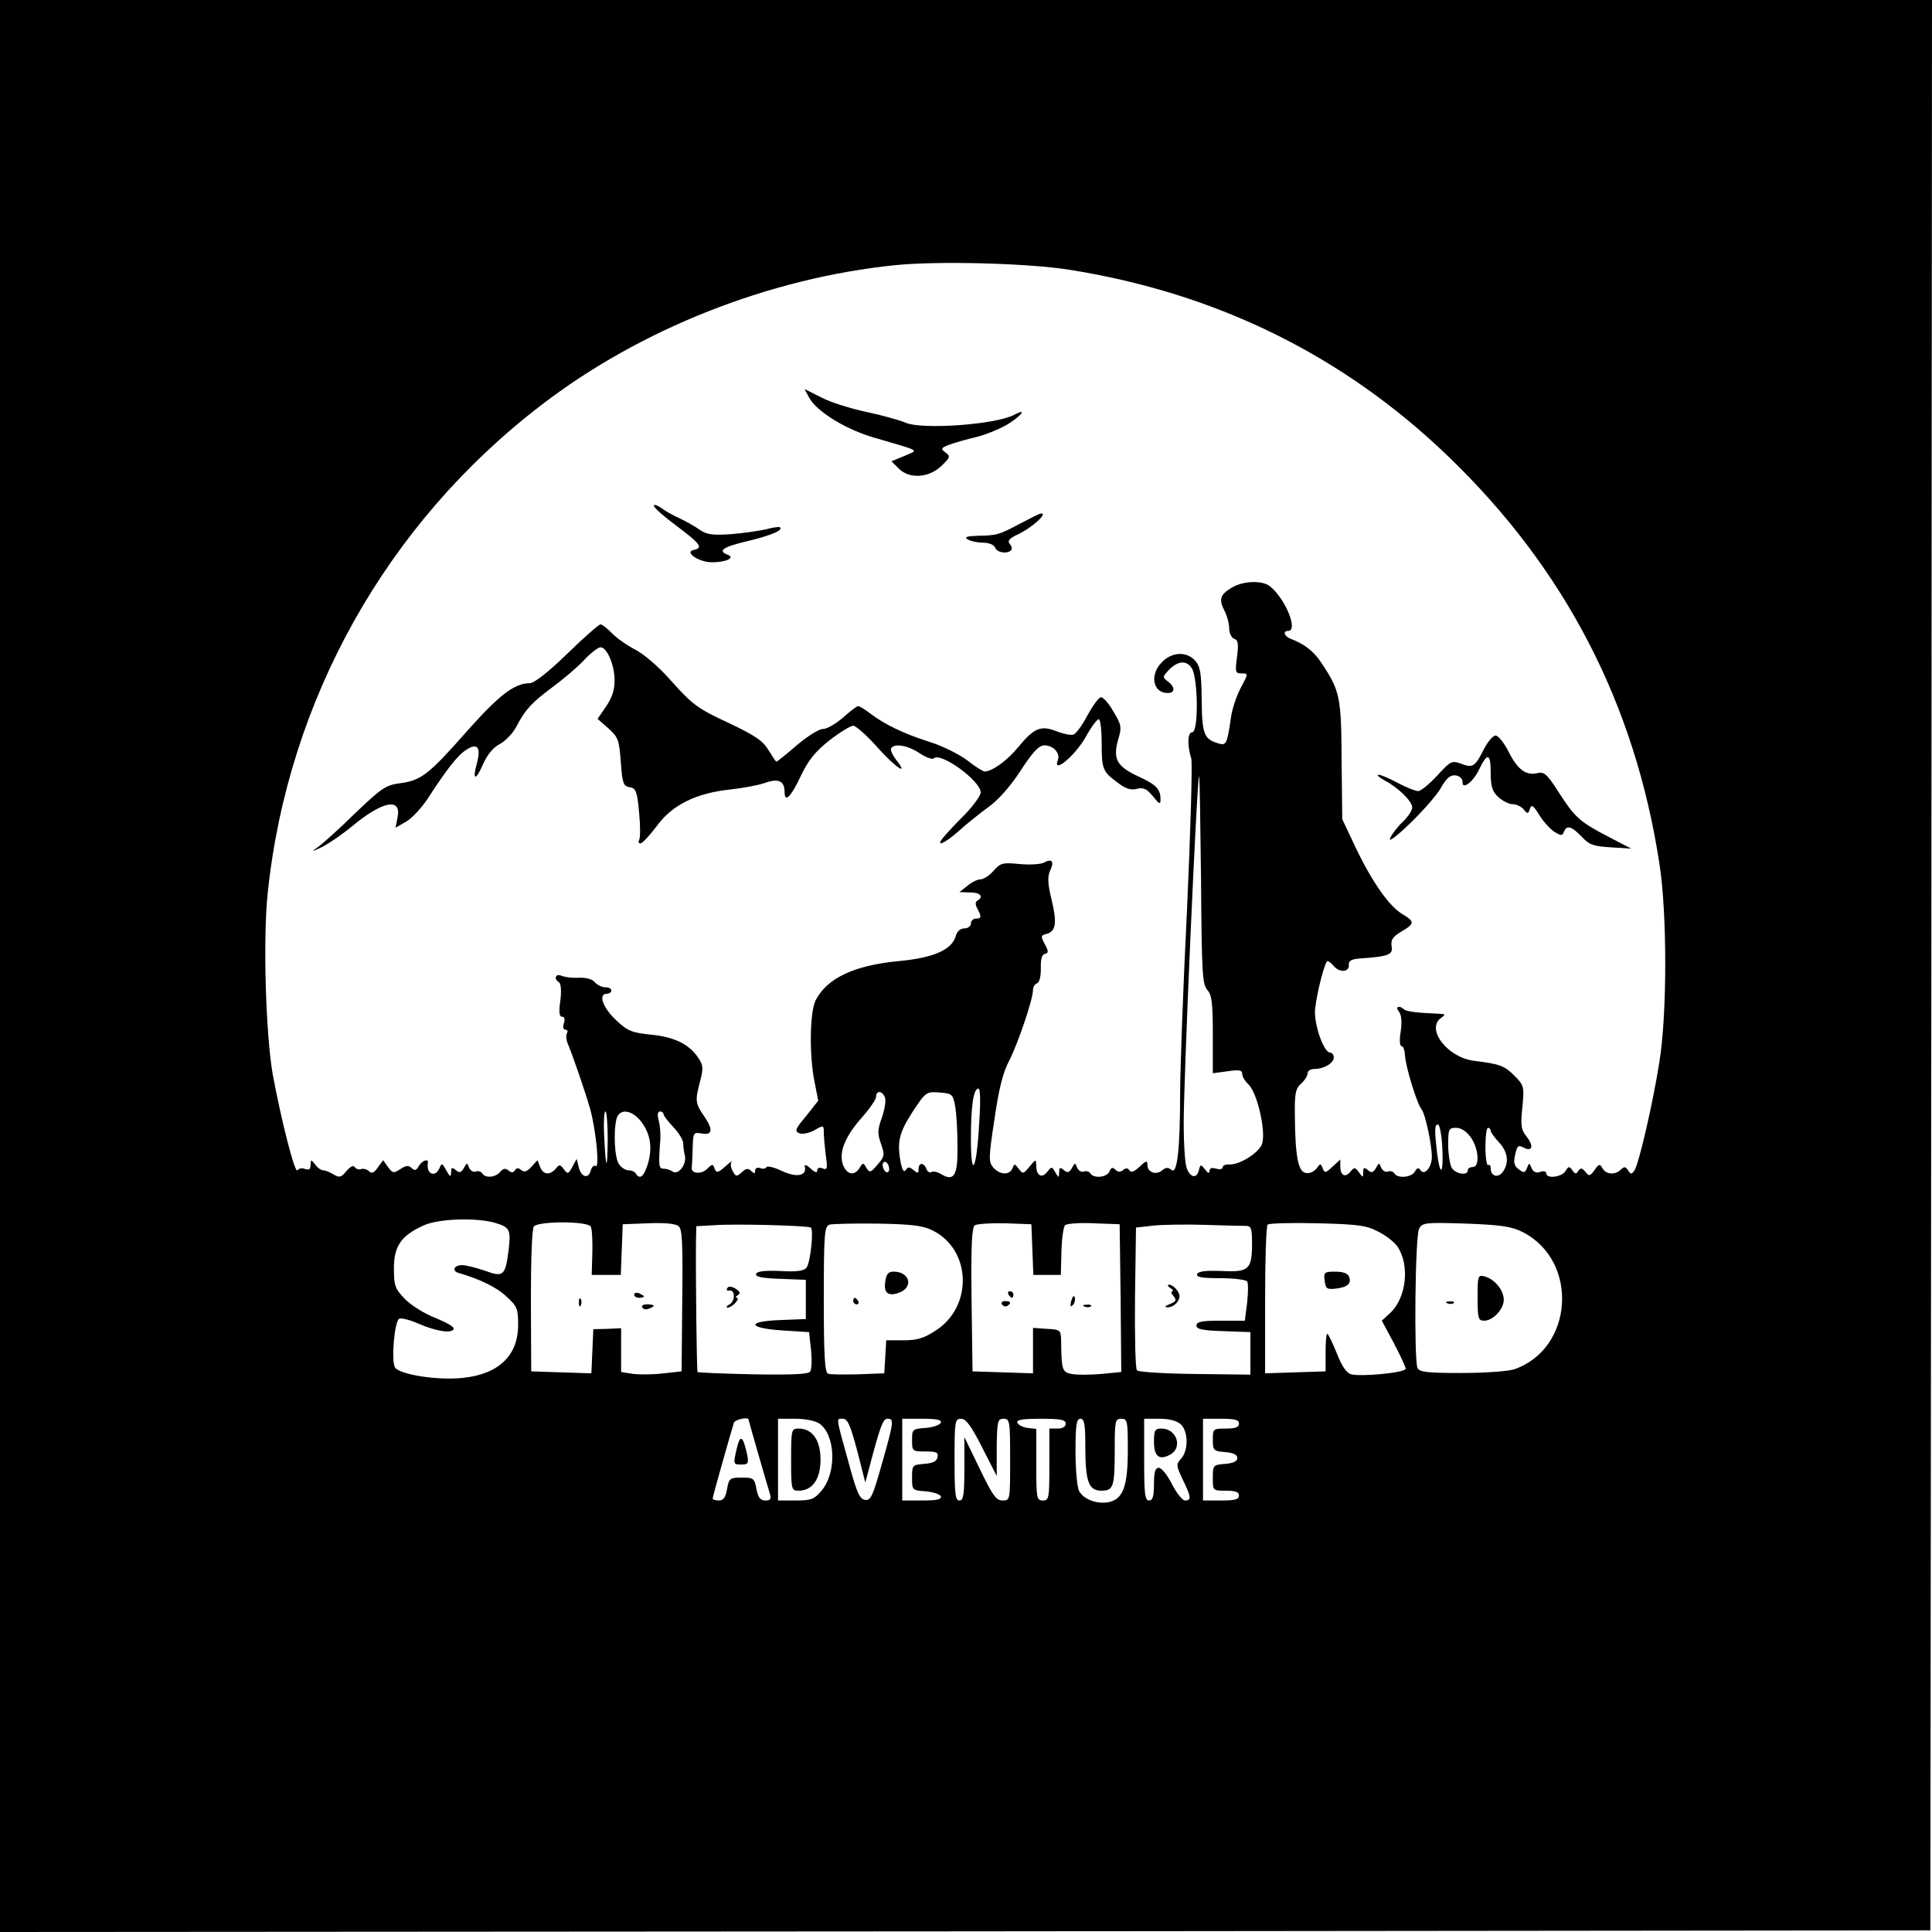
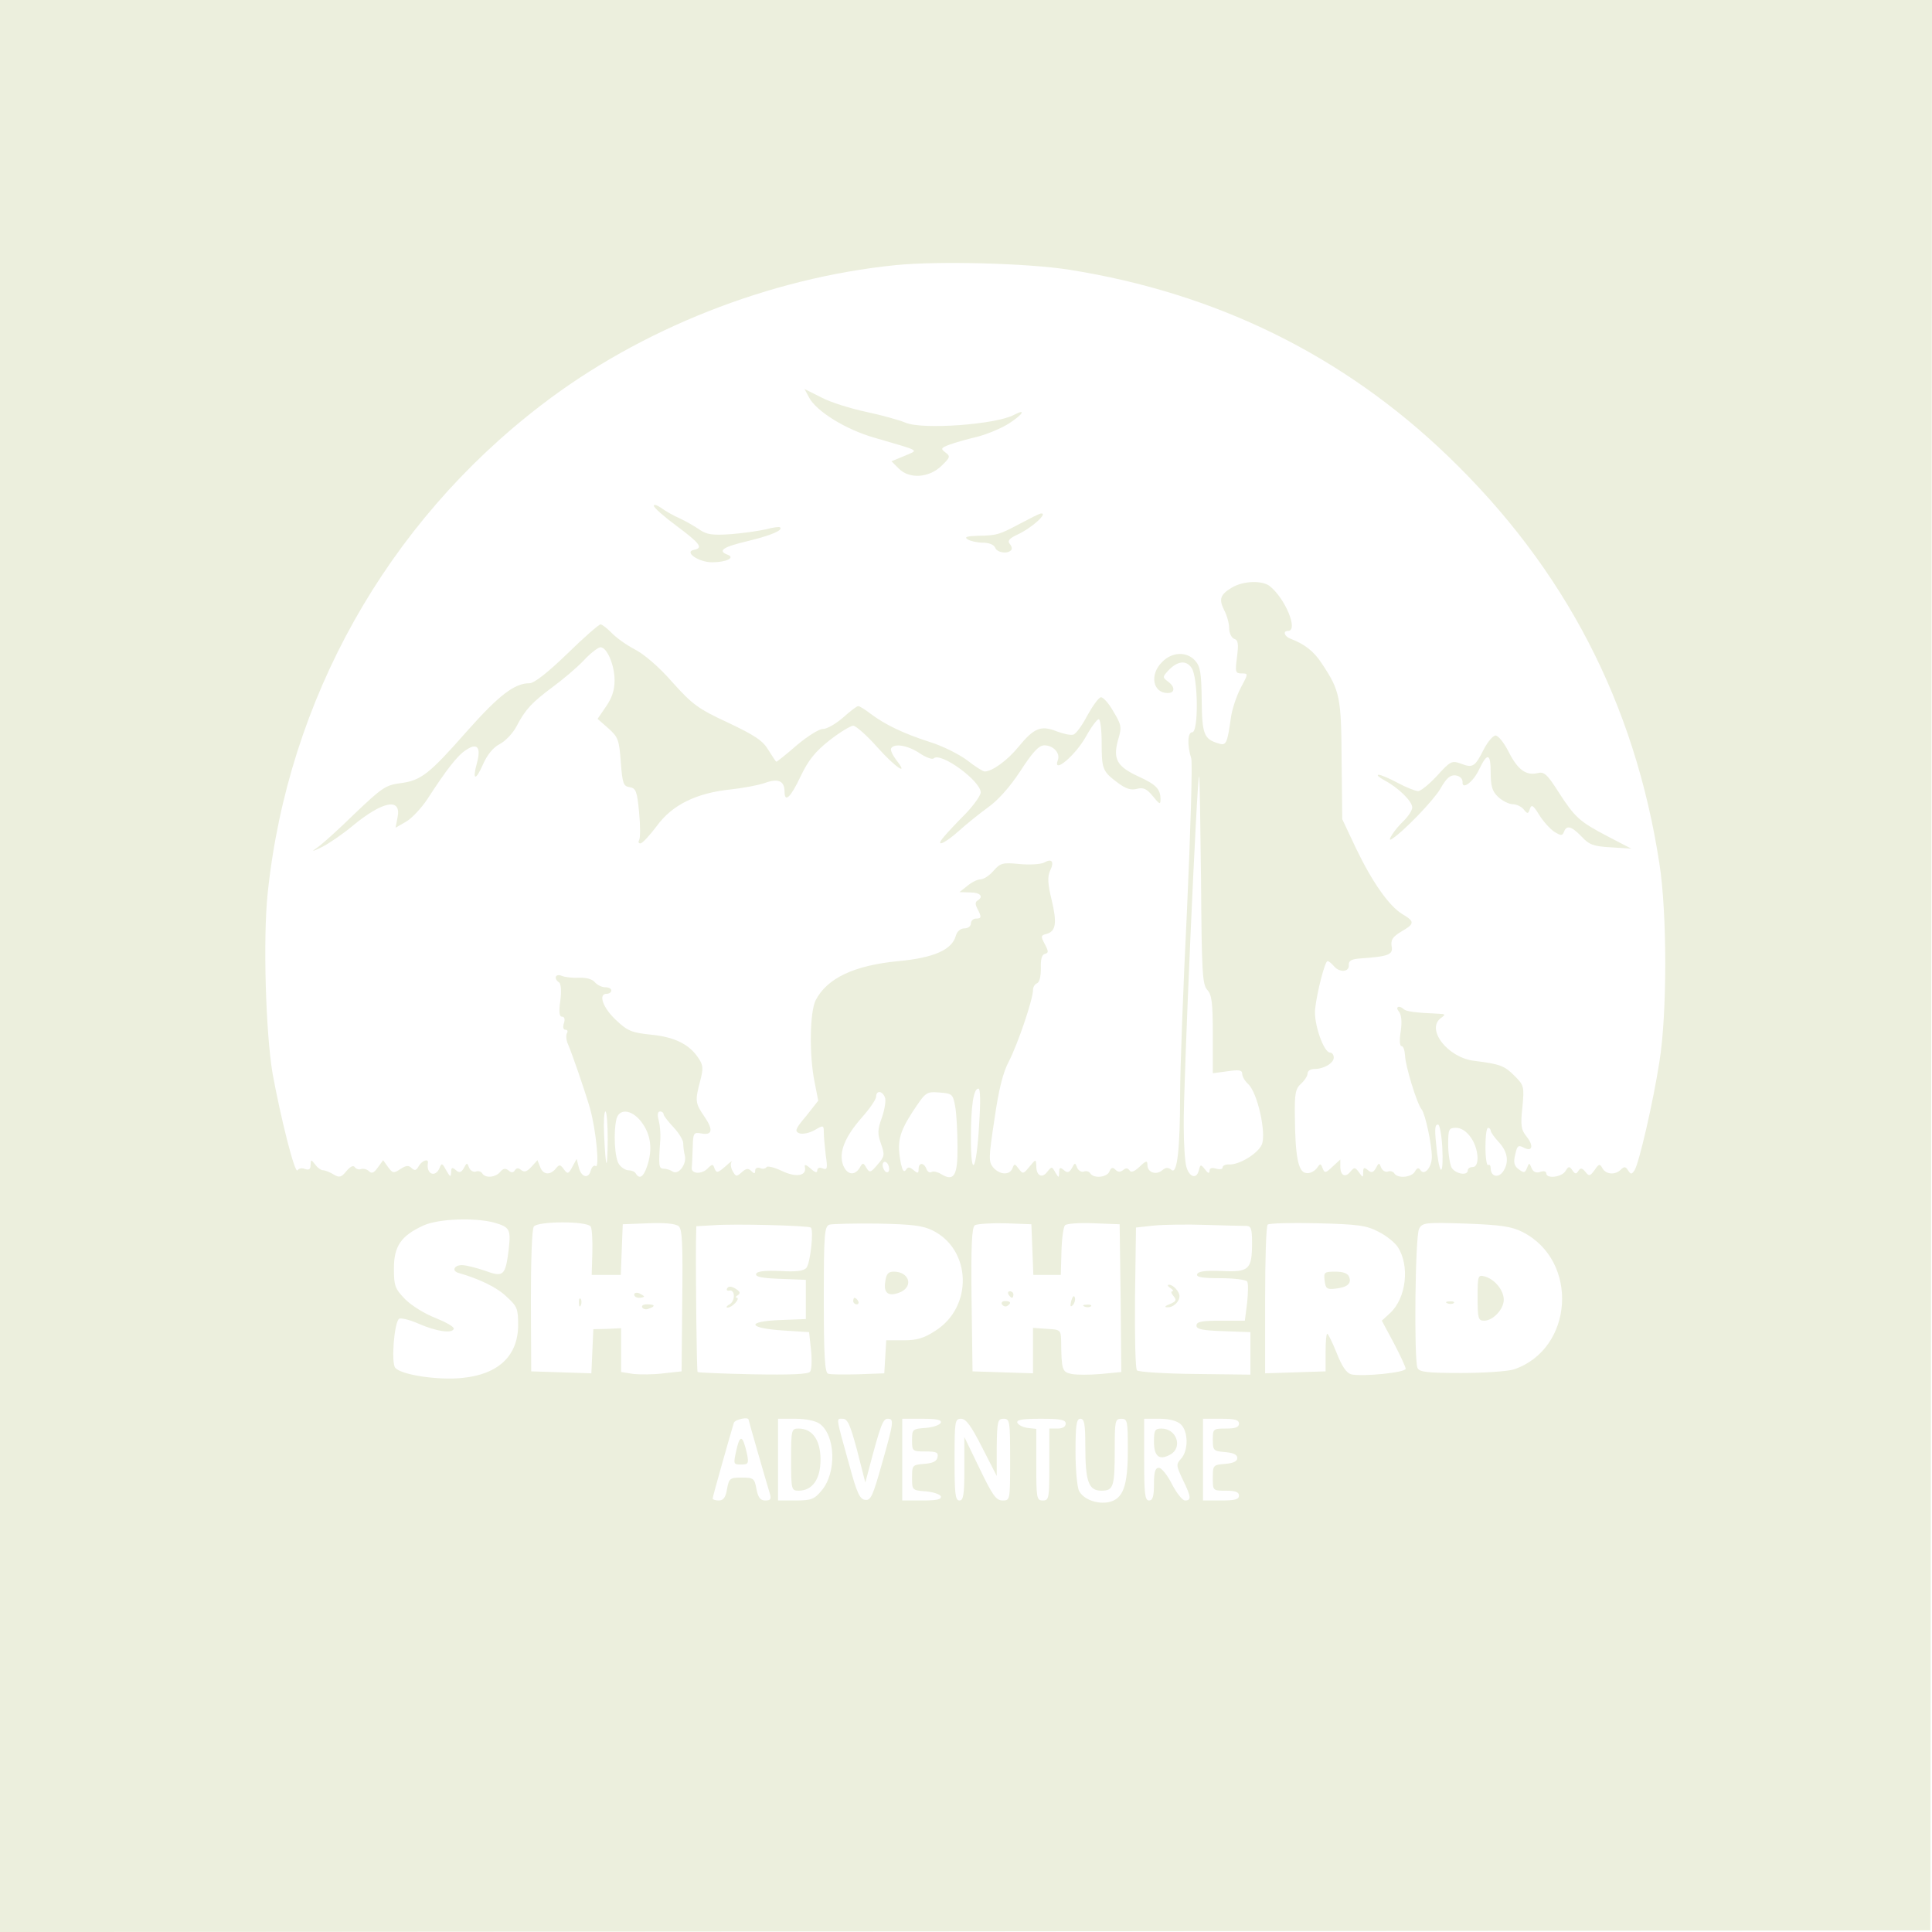
<svg xmlns="http://www.w3.org/2000/svg" version="1.0" width="591pt" height="591pt" viewBox="0 0 591 591" preserveAspectRatio="xMidYMid meet">
-   <g transform="translate(0,591) scale(0.1,-0.1)" fill="#000000" stroke="none">
+   <g transform="translate(0,591) scale(0.1,-0.1)" fill="#ecefdd" stroke="none">
    <path d="M0 2955 l0 -2955 2953 2 2952 3 3 2953 2 2952 -2955 0 -2955 0 0 -2955z m3270 2130 c450 -71 839 -262 1159 -570 358 -344 572 -757 647 -1246 24 -151 24 -462 0 -608 -19 -122 -62 -309 -76 -331 -9 -13 -11 -13 -20 0 -7 12 -12 12 -22 2 -17 -17 -45 -15 -56 4 -8 15 -11 14 -24 -5 -14 -19 -17 -20 -28 -6 -11 13 -15 13 -22 3 -6 -10 -10 -10 -18 2 -9 13 -12 13 -21 -2 -11 -19 -59 -25 -59 -7 0 6 -8 8 -19 4 -12 -4 -21 0 -26 12 -7 17 -7 17 -14 0 -6 -15 -9 -16 -25 -4 -14 10 -17 21 -11 45 6 27 9 30 25 22 27 -15 33 4 10 33 -17 21 -19 34 -13 90 6 63 5 67 -24 96 -31 31 -44 36 -124 46 -81 10 -148 97 -101 131 15 11 14 12 -8 13 -71 3 -99 7 -106 14 -14 13 -27 7 -15 -7 8 -10 10 -30 6 -60 -5 -28 -3 -46 2 -46 6 0 10 -13 11 -29 1 -31 36 -147 51 -165 11 -14 31 -107 31 -145 0 -33 -24 -59 -35 -40 -6 8 -10 7 -17 -5 -10 -18 -53 -22 -63 -5 -4 6 -13 8 -20 5 -7 -2 -16 3 -20 12 -6 16 -7 16 -16 -1 -8 -14 -14 -16 -25 -6 -11 9 -14 8 -14 -7 0 -17 -1 -17 -13 0 -12 16 -14 16 -26 2 -16 -20 -31 -12 -31 16 l0 21 -24 -22 c-21 -20 -24 -20 -30 -5 -6 16 -7 16 -19 -1 -8 -9 -22 -16 -33 -13 -23 4 -32 52 -33 174 -1 69 2 84 19 99 11 10 20 24 20 32 0 7 9 13 21 13 29 0 59 18 59 35 0 8 -5 15 -11 15 -20 0 -51 90 -46 134 6 53 30 146 38 146 4 0 12 -7 19 -15 17 -21 48 -19 46 3 -1 13 8 18 34 20 88 6 102 12 97 37 -3 20 3 29 29 45 42 24 42 31 5 53 -41 24 -93 98 -143 202 l-42 89 -2 180 c-1 194 -5 213 -61 297 -24 37 -53 59 -95 75 -19 7 -25 24 -8 24 33 0 -9 101 -57 138 -24 17 -80 15 -114 -5 -37 -22 -41 -36 -24 -70 8 -15 15 -40 15 -54 0 -15 7 -30 15 -33 13 -4 14 -16 9 -56 -6 -46 -5 -50 14 -50 21 0 21 0 -3 -45 -13 -25 -27 -67 -30 -93 -11 -77 -14 -84 -38 -76 -44 13 -50 28 -51 132 -1 83 -4 103 -20 121 -26 29 -71 27 -101 -4 -39 -38 -29 -95 17 -95 23 0 23 19 1 35 -17 13 -17 14 0 33 28 30 55 34 72 9 20 -28 22 -197 2 -197 -14 0 -16 -39 -3 -80 4 -14 -2 -223 -13 -464 -12 -241 -21 -493 -21 -561 0 -170 -9 -248 -26 -234 -11 9 -18 8 -29 -1 -19 -16 -45 -6 -45 16 0 15 -4 14 -24 -5 -16 -15 -26 -19 -31 -11 -5 7 -11 8 -19 1 -9 -7 -16 -7 -24 1 -8 8 -13 7 -18 -5 -7 -19 -49 -23 -59 -6 -4 6 -13 8 -20 5 -7 -2 -16 3 -20 12 -6 16 -7 16 -16 -1 -8 -14 -14 -16 -25 -6 -11 9 -14 8 -14 -7 -1 -18 -1 -18 -12 0 -10 18 -11 18 -24 2 -16 -22 -34 -13 -34 17 -1 22 -1 22 -21 -2 -19 -23 -20 -23 -33 -6 -12 16 -13 16 -19 1 -9 -22 -39 -20 -59 3 -14 17 -14 29 4 147 13 91 26 144 45 179 27 53 73 188 73 217 0 9 6 18 12 20 8 3 12 21 12 46 -1 27 3 42 12 44 12 3 12 7 0 30 -13 24 -12 27 5 31 29 8 33 33 16 104 -12 49 -13 71 -5 89 14 29 6 39 -19 25 -11 -5 -44 -7 -75 -4 -51 5 -58 3 -79 -21 -12 -14 -30 -26 -40 -26 -9 0 -27 -9 -40 -20 l-24 -19 33 -1 c31 0 42 -13 22 -25 -7 -4 -7 -12 0 -25 13 -25 13 -30 -5 -30 -8 0 -15 -7 -15 -15 0 -8 -9 -15 -20 -15 -12 0 -22 -9 -26 -22 -11 -43 -67 -68 -175 -78 -136 -13 -219 -52 -254 -120 -18 -36 -20 -169 -3 -251 l11 -56 -37 -47 c-34 -40 -36 -47 -20 -53 10 -3 30 1 46 10 27 16 28 15 28 -7 0 -13 3 -44 6 -70 6 -40 5 -46 -10 -40 -9 4 -16 1 -16 -6 0 -9 -7 -7 -21 6 -12 11 -19 13 -17 5 7 -28 -26 -34 -70 -13 -23 11 -44 16 -47 12 -3 -5 -12 -7 -20 -3 -9 3 -15 -1 -15 -8 0 -10 -3 -10 -12 -1 -9 9 -16 8 -29 -4 -16 -14 -18 -14 -28 4 -6 11 -7 23 -3 28 4 5 -5 -1 -19 -14 -23 -20 -27 -21 -33 -7 -5 15 -7 15 -22 0 -18 -18 -50 -16 -48 3 1 6 2 34 3 61 1 45 3 48 25 44 35 -7 39 10 11 51 -29 42 -29 49 -13 110 10 38 9 48 -6 70 -27 41 -72 64 -145 71 -58 6 -71 11 -106 44 -41 38 -56 81 -29 81 8 0 14 5 14 10 0 6 -8 10 -19 10 -10 0 -24 7 -31 15 -8 10 -27 15 -49 14 -20 -1 -44 2 -53 6 -19 8 -25 -9 -8 -20 6 -4 8 -26 4 -56 -5 -35 -3 -49 5 -49 8 0 10 -8 6 -20 -4 -12 -2 -20 5 -20 6 0 8 -5 4 -11 -3 -6 -2 -21 3 -32 13 -30 52 -143 68 -198 18 -65 30 -184 17 -176 -5 4 -12 -3 -15 -14 -7 -27 -30 -20 -37 12 l-6 24 -13 -24 c-12 -23 -15 -23 -26 -8 -11 15 -14 16 -25 2 -18 -21 -39 -19 -48 6 l-8 20 -18 -20 c-14 -15 -22 -18 -32 -10 -8 7 -14 7 -19 -1 -5 -8 -11 -8 -20 0 -9 7 -16 6 -25 -5 -14 -17 -46 -20 -55 -4 -4 6 -13 8 -20 5 -7 -2 -16 3 -20 12 -6 16 -7 16 -16 -1 -8 -14 -14 -16 -25 -6 -11 9 -14 8 -14 -7 -1 -16 -3 -15 -15 6 -12 22 -14 23 -20 8 -13 -32 -42 -20 -36 15 2 14 -18 7 -28 -10 -8 -14 -12 -15 -22 -6 -9 9 -17 8 -34 -3 -21 -14 -24 -13 -38 6 l-15 21 -16 -22 c-12 -17 -19 -20 -27 -12 -6 6 -17 9 -24 7 -7 -3 -16 0 -20 6 -4 6 -13 2 -25 -12 -16 -20 -22 -21 -39 -11 -11 7 -26 13 -32 13 -7 0 -18 8 -25 18 -13 16 -13 16 -14 -2 0 -13 -5 -16 -17 -12 -9 4 -19 2 -23 -4 -8 -12 -51 159 -76 295 -21 123 -30 414 -15 554 62 591 364 1130 837 1492 303 233 698 389 1084 428 130 13 403 6 530 -14z m404 -1869 c2 -280 4 -317 19 -334 14 -15 17 -40 17 -137 l0 -118 45 6 c35 5 45 4 45 -8 0 -8 8 -22 19 -32 28 -27 55 -149 41 -184 -12 -28 -71 -64 -102 -61 -10 0 -18 -4 -18 -9 0 -6 -9 -7 -20 -4 -13 4 -20 2 -20 -7 -1 -9 -5 -7 -14 5 -13 16 -14 16 -19 -4 -7 -27 -29 -20 -38 12 -4 13 -8 69 -8 124 -2 108 41 1076 47 1070 2 -2 4 -145 6 -319z m-679 -748 c-8 -140 -25 -167 -25 -41 0 101 8 153 23 153 6 0 7 -39 2 -112z m-288 85 c4 -9 -1 -37 -9 -61 -14 -38 -14 -50 -3 -81 12 -34 11 -39 -11 -64 -21 -25 -24 -25 -34 -9 -9 16 -11 16 -20 0 -16 -26 -39 -22 -51 8 -14 38 5 86 57 145 24 27 44 56 44 64 0 20 19 19 27 -2z m215 -28 c4 -22 7 -77 7 -123 1 -89 -11 -108 -51 -83 -10 6 -23 9 -28 6 -6 -4 -13 1 -16 9 -8 21 -24 20 -24 0 0 -14 -3 -14 -16 -3 -12 10 -17 10 -23 0 -6 -8 -10 -2 -15 19 -13 66 -6 94 35 158 41 62 42 63 83 60 39 -3 41 -5 48 -43z m-1063 -102 c-1 -100 -6 -93 -11 15 -2 39 0 72 4 72 4 0 7 -39 7 -87z m108 48 c25 -37 29 -81 12 -130 -11 -32 -23 -39 -34 -21 -3 6 -13 10 -22 10 -9 0 -22 8 -29 18 -14 18 -18 100 -8 140 10 35 53 26 81 -17z m63 30 c0 -4 14 -22 30 -39 17 -18 30 -40 30 -49 0 -10 2 -27 5 -38 6 -26 -19 -60 -37 -49 -7 5 -20 9 -28 9 -15 0 -16 9 -10 90 1 17 -1 42 -5 58 -5 17 -3 27 4 27 6 0 11 -4 11 -9z m2382 -101 c4 -82 -6 -93 -16 -17 -8 71 -8 87 3 87 5 0 11 -32 13 -70z m87 31 c25 -35 28 -91 6 -91 -8 0 -15 -4 -15 -10 0 -18 -39 -11 -50 9 -5 11 -10 42 -10 70 0 47 2 51 24 51 16 0 32 -11 45 -29z m61 20 c0 -4 11 -20 25 -35 28 -30 32 -63 12 -91 -15 -20 -37 -13 -37 11 0 8 -3 13 -8 10 -4 -2 -8 22 -8 55 0 32 3 59 8 59 4 0 8 -4 8 -9z m-1840 -117 c0 -8 -4 -12 -10 -9 -5 3 -10 13 -10 21 0 8 5 12 10 9 6 -3 10 -13 10 -21z m-1208 -164 c48 -14 51 -21 44 -83 -10 -80 -16 -85 -73 -64 -26 9 -58 17 -70 17 -24 0 -32 -18 -10 -24 63 -18 117 -44 146 -72 33 -30 36 -37 36 -87 0 -94 -60 -151 -170 -162 -73 -8 -188 9 -206 31 -13 16 -3 140 12 150 6 3 32 -3 59 -15 55 -24 103 -31 108 -16 2 6 -23 20 -55 33 -34 13 -74 38 -94 58 -31 32 -34 41 -34 94 0 68 22 100 90 131 45 21 157 25 217 9z m295 -12 c4 -7 6 -43 5 -80 l-2 -68 45 0 44 0 3 78 3 77 78 3 c49 2 84 -1 93 -9 11 -9 13 -52 11 -228 l-2 -216 -55 -6 c-30 -4 -72 -4 -92 -2 l-38 6 0 67 0 67 -42 -2 -43 -1 -3 -68 -3 -67 -92 3 -92 3 -1 215 c0 123 3 220 9 228 13 17 163 17 174 0z m673 -3 c10 -6 -1 -108 -13 -123 -8 -10 -31 -13 -81 -10 -47 2 -71 -1 -73 -9 -3 -9 19 -13 74 -15 l78 -3 0 -60 0 -60 -78 -3 c-106 -4 -100 -25 9 -32 l79 -5 6 -55 c3 -30 2 -60 -3 -66 -5 -8 -61 -10 -175 -8 -91 2 -167 5 -169 7 -3 2 -6 295 -5 399 l1 47 53 3 c63 5 287 -1 297 -7z m373 -9 c119 -59 124 -234 8 -307 -35 -23 -57 -29 -97 -29 l-53 0 -3 -51 -3 -50 -80 -3 c-44 -1 -86 -1 -92 2 -10 3 -13 58 -13 227 0 204 2 224 18 229 9 2 76 4 147 3 104 -2 138 -6 168 -21z m305 -58 l3 -78 42 0 42 0 2 72 c1 39 6 75 11 80 5 5 44 8 88 6 l79 -3 3 -226 2 -226 -62 -6 c-35 -3 -75 -3 -90 0 -29 6 -31 12 -32 102 -1 32 -2 34 -43 36 l-43 3 0 -70 0 -69 -92 3 -93 3 -3 219 c-2 169 1 221 10 228 7 4 49 7 93 6 l80 -3 3 -77z m654 72 c15 0 18 -9 18 -51 0 -83 -9 -91 -93 -87 -50 2 -72 -1 -75 -10 -3 -9 16 -12 72 -12 41 0 78 -5 81 -10 4 -6 3 -35 0 -65 l-7 -55 -74 0 c-58 0 -74 -3 -74 -15 0 -11 18 -15 83 -17 l82 -3 0 -65 0 -65 -169 2 c-93 1 -173 6 -178 11 -5 5 -7 105 -6 223 l3 214 55 6 c30 3 102 4 160 2 57 -2 112 -3 122 -3z m405 -18 c24 -12 50 -33 59 -47 37 -57 26 -156 -24 -202 l-25 -23 37 -69 c20 -38 36 -73 36 -78 0 -12 -135 -25 -167 -17 -14 4 -28 24 -44 65 -13 32 -26 59 -29 59 -3 0 -5 -26 -5 -57 l0 -58 -92 -3 -93 -3 0 224 c0 123 3 227 8 231 4 4 72 6 152 4 126 -3 151 -7 187 -26z m441 -1 c173 -88 156 -358 -27 -420 -19 -6 -91 -11 -161 -11 -107 0 -129 3 -134 16 -11 28 -7 404 5 425 10 19 18 20 144 16 107 -4 140 -9 173 -26z m-2368 -574 c0 -3 56 -197 65 -226 5 -17 2 -21 -14 -21 -15 0 -22 9 -27 35 -6 33 -9 35 -45 35 -36 0 -39 -2 -45 -35 -4 -25 -11 -35 -25 -35 -11 0 -19 3 -19 6 0 6 56 203 65 232 4 10 45 19 45 9z m217 -12 c49 -35 53 -150 6 -205 -22 -26 -31 -30 -79 -30 l-54 0 0 125 0 125 53 0 c31 0 61 -6 74 -15z m115 -82 l25 -98 12 45 c34 129 42 150 56 150 20 0 20 -7 -17 -137 -28 -99 -34 -114 -52 -111 -16 2 -25 22 -47 103 -43 155 -42 145 -21 145 15 0 23 -19 44 -97z m256 85 c-3 -7 -23 -14 -46 -16 -41 -3 -42 -4 -42 -38 0 -33 1 -34 41 -34 33 0 40 -3 37 -17 -2 -13 -14 -19 -41 -21 -36 -3 -37 -4 -37 -42 0 -38 0 -39 42 -42 23 -2 43 -9 46 -15 3 -10 -13 -13 -57 -13 l-61 0 0 125 0 125 61 0 c44 0 60 -3 57 -12z m126 -75 l45 -88 0 88 c1 80 3 87 21 87 19 0 20 -7 20 -125 0 -124 0 -125 -23 -125 -20 0 -31 16 -70 97 l-47 97 0 -97 c0 -80 -3 -97 -15 -97 -13 0 -15 21 -15 125 0 118 1 125 20 125 15 0 31 -22 64 -87z m256 72 c0 -9 -9 -15 -25 -15 l-25 0 0 -110 c0 -103 -1 -110 -20 -110 -19 0 -20 7 -20 109 l0 110 -27 3 c-14 2 -28 9 -31 16 -3 9 16 12 72 12 61 0 76 -3 76 -15z m60 -69 c0 -108 10 -136 49 -136 37 0 41 11 41 126 0 87 1 94 20 94 19 0 20 -7 20 -95 0 -111 -14 -150 -58 -160 -36 -7 -77 8 -91 34 -6 11 -11 65 -11 120 0 83 3 101 15 101 12 0 15 -16 15 -84z m292 67 c23 -21 24 -80 1 -105 -16 -18 -15 -21 5 -64 26 -53 27 -64 7 -64 -8 0 -26 23 -40 50 -14 28 -32 50 -40 50 -11 0 -15 -12 -15 -50 0 -38 -4 -50 -15 -50 -13 0 -15 21 -15 125 l0 125 47 0 c29 0 53 -6 65 -17z m178 2 c0 -11 -11 -15 -40 -15 -39 0 -40 -1 -40 -34 0 -33 2 -35 38 -38 25 -2 37 -8 37 -18 0 -10 -12 -16 -37 -18 -37 -3 -38 -4 -38 -43 0 -39 0 -39 40 -39 29 0 40 -4 40 -15 0 -12 -13 -15 -55 -15 l-55 0 0 125 0 125 55 0 c42 0 55 -3 55 -15z" />
    <path d="M2475 4694 c22 -42 112 -98 200 -123 146 -43 136 -36 91 -56 l-39 -16 22 -22 c32 -33 92 -29 130 7 28 27 29 30 13 42 -15 11 -14 14 13 24 16 6 55 17 85 24 30 8 74 26 97 41 43 28 53 46 15 26 -56 -30 -281 -46 -332 -24 -19 8 -73 23 -120 33 -47 10 -109 29 -137 44 l-52 26 14 -26z" />
    <path d="M2000 4363 c0 -6 32 -34 70 -62 72 -54 82 -67 53 -73 -32 -6 14 -38 55 -38 44 0 72 14 48 23 -32 12 -15 24 62 42 73 18 108 33 98 42 -2 2 -21 0 -42 -6 -22 -5 -70 -12 -108 -15 -57 -4 -74 -1 -95 13 -14 10 -42 26 -61 35 -19 8 -45 23 -57 32 -13 9 -23 12 -23 7z" />
    <path d="M3120 4308 c-64 -34 -70 -36 -130 -37 -33 -1 -41 -4 -30 -11 8 -5 29 -10 46 -10 19 0 34 -6 38 -15 5 -15 37 -21 49 -8 4 3 2 12 -4 19 -8 9 -2 17 24 29 45 21 96 68 70 64 -5 -1 -33 -15 -63 -31z" />
    <path d="M1735 3910 c-60 -58 -101 -90 -115 -90 -46 0 -93 -36 -190 -145 -118 -134 -142 -153 -207 -161 -44 -6 -56 -15 -138 -93 -49 -48 -101 -95 -115 -104 -19 -13 -16 -13 15 2 22 11 64 40 94 65 92 76 150 87 137 25 l-6 -31 33 19 c17 10 46 41 64 68 59 91 93 135 119 151 34 23 46 8 33 -40 -15 -54 -4 -56 19 -3 13 29 31 51 51 61 17 9 40 33 51 54 27 52 47 73 110 120 30 22 73 58 95 81 21 23 45 41 52 41 20 0 43 -55 43 -101 0 -30 -8 -54 -26 -80 l-26 -38 33 -29 c30 -27 33 -35 38 -103 5 -66 8 -74 27 -77 19 -3 23 -12 29 -77 4 -41 4 -79 0 -85 -3 -5 -2 -10 4 -10 6 0 28 24 50 53 47 65 121 101 225 112 38 4 86 13 106 20 41 15 60 6 60 -27 0 -35 19 -17 49 47 24 50 44 75 88 110 32 25 65 45 73 45 8 0 41 -29 73 -65 56 -63 100 -92 58 -39 -11 15 -18 30 -15 35 10 16 51 9 87 -15 19 -13 39 -20 43 -16 21 21 144 -69 144 -104 0 -9 -21 -39 -47 -66 -27 -27 -56 -58 -65 -69 -30 -35 0 -23 45 17 23 21 63 53 89 72 30 21 67 62 99 111 39 60 57 79 74 79 27 0 49 -24 41 -45 -17 -45 53 13 86 72 16 29 34 53 39 53 5 0 9 -33 9 -72 0 -82 3 -88 50 -123 24 -18 40 -23 58 -18 20 5 30 0 49 -23 20 -25 23 -26 23 -9 0 31 -13 45 -68 70 -65 30 -78 53 -62 111 12 40 11 46 -15 89 -14 25 -32 44 -38 42 -7 -2 -25 -27 -41 -56 -15 -29 -34 -55 -42 -58 -8 -3 -31 2 -52 10 -48 19 -69 10 -116 -47 -34 -42 -81 -76 -104 -76 -5 0 -29 15 -53 34 -24 18 -75 44 -114 56 -81 26 -137 53 -181 86 -17 13 -34 24 -39 24 -4 0 -25 -16 -46 -35 -22 -19 -49 -35 -62 -35 -12 0 -48 -23 -80 -50 -32 -28 -60 -50 -62 -50 -2 0 -12 16 -24 35 -17 29 -41 45 -123 84 -93 43 -110 56 -172 125 -40 46 -87 86 -115 100 -25 13 -57 36 -70 50 -14 14 -29 26 -34 26 -5 0 -51 -40 -102 -90z" />
    <path d="M4539 3618 c-27 -54 -34 -58 -70 -44 -28 10 -32 8 -73 -37 -24 -26 -50 -47 -58 -47 -8 0 -36 11 -62 25 -26 14 -52 25 -59 25 -7 -1 2 -8 18 -17 42 -22 85 -64 85 -83 0 -9 -12 -27 -26 -41 -26 -24 -54 -66 -37 -56 35 22 127 117 149 154 19 34 31 43 47 41 13 -2 21 -10 21 -20 -2 -26 33 0 51 39 25 52 35 49 35 -10 0 -43 5 -58 23 -75 13 -12 33 -22 44 -22 11 0 27 -7 34 -16 12 -15 14 -14 19 2 5 14 10 11 28 -18 12 -20 33 -43 46 -52 21 -13 25 -13 30 -1 8 22 23 18 54 -14 23 -25 36 -30 90 -33 l62 -4 -71 37 c-88 46 -101 58 -152 137 -35 55 -44 62 -64 57 -35 -8 -60 10 -88 65 -14 28 -32 50 -40 50 -8 0 -24 -19 -36 -42z" />
    <path d="M1940 1950 c0 -6 7 -10 15 -10 8 0 15 2 15 4 0 2 -7 6 -15 10 -8 3 -15 1 -15 -4z" />
    <path d="M1771 1924 c0 -11 3 -14 6 -6 3 7 2 16 -1 19 -3 4 -6 -2 -5 -13z" />
    <path d="M1965 1910 c3 -5 12 -7 20 -3 21 7 19 13 -6 13 -11 0 -18 -4 -14 -10z" />
    <path d="M2225 1970 c-4 -6 -1 -9 5 -8 19 5 20 -31 2 -42 -10 -5 -12 -10 -6 -10 6 0 17 7 24 15 7 8 9 15 4 15 -5 0 -4 4 3 8 9 6 7 11 -7 20 -12 7 -21 8 -25 2z" />
    <path d="M2708 1989 c-6 -36 11 -47 48 -31 39 19 24 62 -22 62 -17 0 -23 -7 -26 -31z" />
    <path d="M2610 1930 c0 -5 5 -10 11 -10 5 0 7 5 4 10 -3 6 -8 10 -11 10 -2 0 -4 -4 -4 -10z" />
    <path d="M3085 1950 c3 -5 8 -10 11 -10 2 0 4 5 4 10 0 6 -5 10 -11 10 -5 0 -7 -4 -4 -10z" />
    <path d="M3277 1931 c-4 -17 -3 -21 5 -13 5 5 8 16 6 23 -3 8 -7 3 -11 -10z" />
    <path d="M3065 1920 c4 -6 11 -8 16 -5 14 9 11 15 -7 15 -8 0 -12 -5 -9 -10z" />
    <path d="M3318 1913 c7 -3 16 -2 19 1 4 3 -2 6 -13 5 -11 0 -14 -3 -6 -6z" />
    <path d="M3580 1970 c8 -5 11 -10 6 -10 -5 0 -3 -7 4 -15 10 -12 8 -16 -11 -24 -16 -6 -18 -10 -8 -10 18 -1 37 17 37 34 0 14 -19 35 -32 35 -6 0 -4 -5 4 -10z" />
    <path d="M4052 1993 c3 -25 7 -28 33 -25 37 4 50 16 42 36 -4 11 -19 16 -42 16 -34 0 -36 -2 -33 -27z" />
    <path d="M4520 1941 c0 -64 2 -71 20 -71 27 0 60 35 60 64 0 29 -27 62 -57 71 -22 6 -23 4 -23 -64z" />
    <path d="M4428 1923 c7 -3 16 -2 19 1 4 3 -2 6 -13 5 -11 0 -14 -3 -6 -6z" />
    <path d="M2253 1476 c-10 -45 -10 -46 14 -46 22 0 24 3 18 33 -13 57 -21 60 -32 13z" />
    <path d="M2420 1445 c0 -92 1 -95 23 -95 42 0 67 35 67 95 0 60 -25 95 -67 95 -22 0 -23 -3 -23 -95z" />
    <path d="M3530 1500 c0 -45 16 -58 49 -40 40 21 21 80 -26 80 -20 0 -23 -5 -23 -40z" />
  </g>
</svg>
